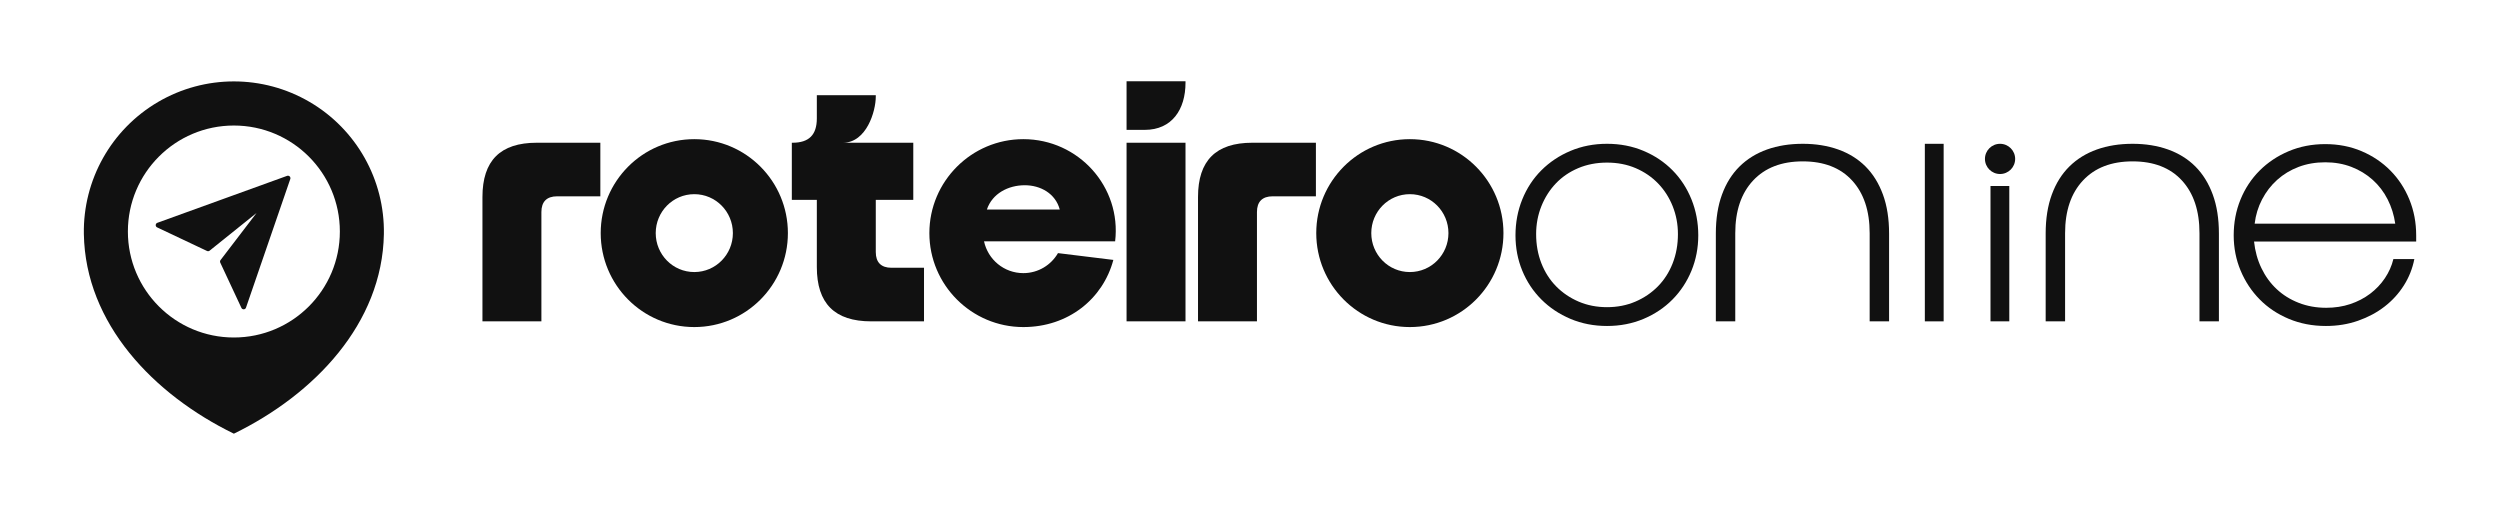
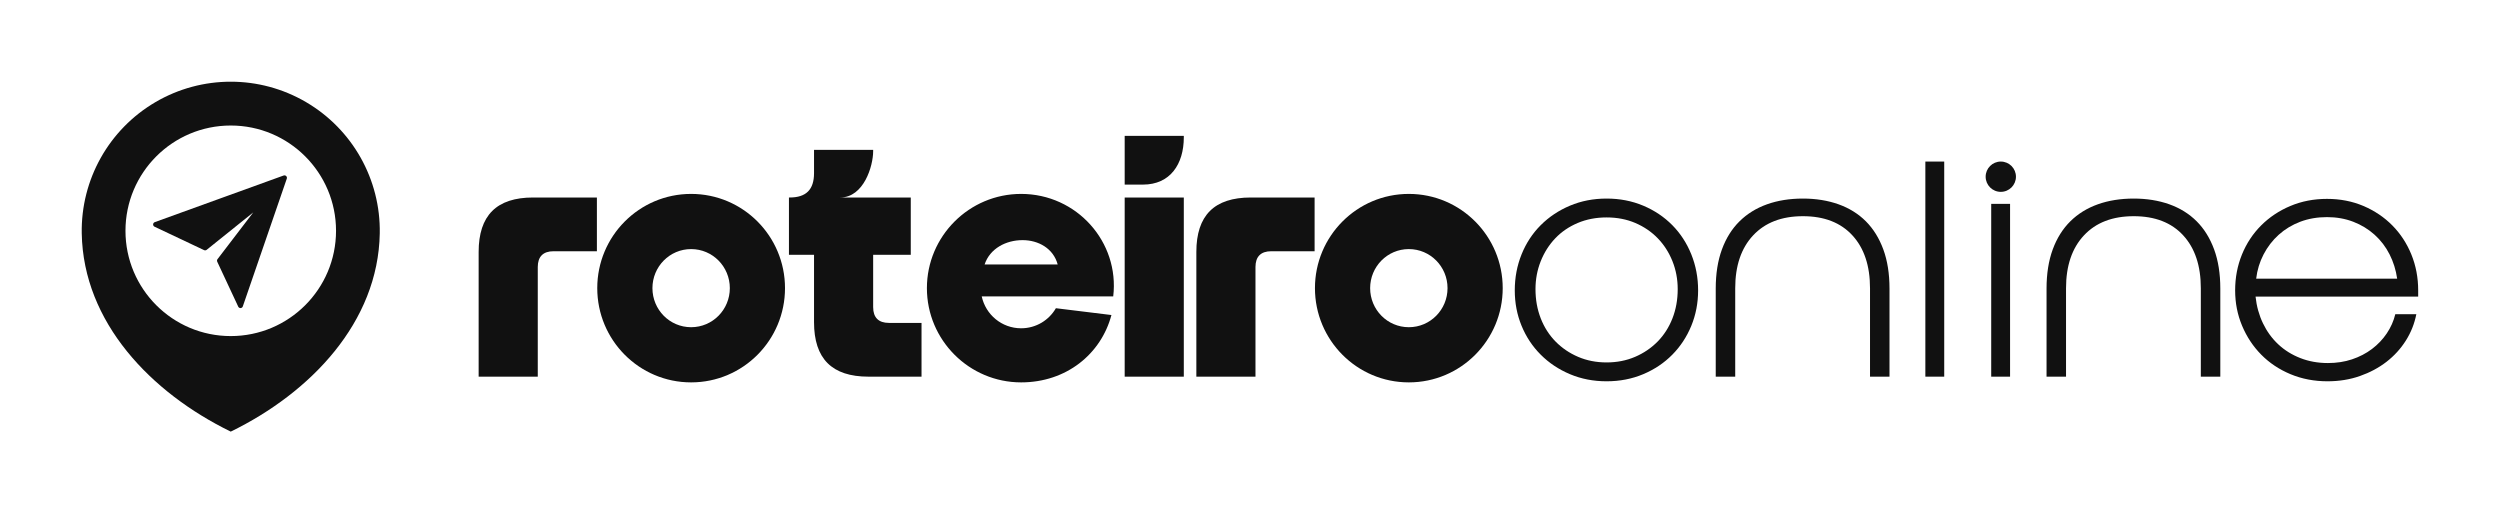
- <svg xmlns="http://www.w3.org/2000/svg" viewBox="0 0 1081.9 223.4" width="1082" height="223">
-   <g transform="translate(100.38 31.15) scale(0.1492)">
+ <svg xmlns="http://www.w3.org/2000/svg" viewBox="0 0 1080.7 221.9" width="1081" height="222">
+   <g transform="translate(99.75 31.19) scale(0.14776)">
    <g transform="translate(-540.5)">
      <path fill-rule="evenodd" fill="#111111" d="M976.43 471.61 C971.89 731.57 774.18 937.53 540.50 1051.50 C306.82 937.53 109.11 731.57 104.57 471.61 A436.0 436.0 0 1 1 976.43 471.61Z M232.5 464.0 a308.0 308.0 0 1 0 616.0 0 a308.0 308.0 0 1 0 -616.0 0Z" />
      <polygon points="697.64,309.03 320.58,445.49 465.53,514.01 648.25,367.28 507.49,551.36 568.93,682.86" fill="#111111" stroke="#111111" stroke-width="14.44" stroke-linejoin="round" />
    </g>
  </g>
-   <g transform="translate(-24.40 -283.88)">
+   <g transform="translate(-25.65 -260.41)">
    <g fill="#111111">
      <path d="M 258.117 423.211 L 232.559 423.211 L 232.559 369.309 C 232.559 353.508 240.305 345.766 256.105 345.766 L 283.676 345.766 L 283.676 368.996 L 264.934 368.996 C 260.441 368.996 258.117 371.32 258.117 375.812 Z M 258.117 423.211 " />
      <path d="M 324.41 401.836 C 333.707 401.836 341.141 394.246 341.141 384.949 C 341.141 375.656 333.707 368.066 324.41 368.066 C 315.117 368.066 307.684 375.656 307.684 384.949 C 307.684 394.246 315.117 401.836 324.41 401.836 M 324.41 344.215 C 346.871 344.215 364.992 362.492 364.992 384.949 C 364.992 407.41 346.871 425.688 324.41 425.688 C 301.953 425.688 283.832 407.41 283.832 384.949 C 283.832 362.492 301.953 344.215 324.41 344.215 " />
      <path d="M 377.539 325.164 L 403.098 325.164 L 403.098 325.781 C 403.098 332.133 399.07 345.766 388.848 345.766 L 419.359 345.766 L 419.359 370.547 L 403.098 370.547 L 403.098 393.16 C 403.098 397.652 405.422 399.977 409.91 399.977 L 424.008 399.977 L 424.008 423.211 L 401.082 423.211 C 385.285 423.211 377.539 415.465 377.539 399.668 L 377.539 370.547 L 366.695 370.547 L 366.695 345.766 L 367.008 345.766 C 374.133 345.766 377.539 342.355 377.539 335.23 Z M 377.539 325.164 " />
      <path d="M 482.867 374.727 C 481.008 367.758 474.504 364.195 467.688 364.195 C 460.562 364.195 453.594 367.758 451.27 374.727 Z M 467.066 402.301 C 473.574 402.301 479.148 398.738 482.094 393.625 L 506.102 396.57 C 501.609 413.453 486.582 425.688 467.066 425.688 C 444.609 425.688 426.332 407.41 426.332 384.953 C 426.332 362.492 444.609 344.215 467.066 344.215 C 491.074 344.215 509.664 364.969 506.875 388.516 L 450.031 388.516 C 451.734 396.414 458.703 402.301 467.066 402.301 " />
      <path d="M 511.828 345.766 L 537.387 345.766 L 537.387 423.211 L 511.828 423.211 Z M 519.73 340.188 L 511.828 340.188 L 511.828 319.121 L 537.387 319.121 L 537.387 319.742 C 537.387 331.359 531.5 340.188 519.73 340.188 " />
      <path d="M 568.367 423.211 L 542.809 423.211 L 542.809 369.309 C 542.809 353.508 550.555 345.766 566.352 345.766 L 593.926 345.766 L 593.926 368.996 L 575.18 368.996 C 570.691 368.996 568.367 371.32 568.367 375.812 Z M 568.367 423.211 " />
      <path d="M 634.66 401.836 C 643.953 401.836 651.391 394.246 651.391 384.949 C 651.391 375.656 643.953 368.066 634.66 368.066 C 625.367 368.066 617.934 375.656 617.934 384.949 C 617.934 394.246 625.367 401.836 634.66 401.836 M 634.66 344.215 C 657.121 344.215 675.242 362.492 675.242 384.949 C 675.242 407.41 657.121 425.688 634.66 425.688 C 612.203 425.688 594.078 407.41 594.078 384.949 C 594.078 362.492 612.203 344.215 634.66 344.215 " />
    </g>
    <g fill="#111111">
      <path d="M 720.148 354.379 C 715.605 354.379 711.438 355.184 707.652 356.785 C 703.867 358.391 700.637 360.594 697.965 363.402 C 695.289 366.207 693.195 369.508 691.68 373.293 C 690.168 377.082 689.41 381.109 689.41 385.387 C 689.41 389.93 690.168 394.141 691.68 398.016 C 693.195 401.891 695.336 405.234 698.098 408.043 C 700.855 410.848 704.113 413.051 707.852 414.656 C 711.594 416.258 715.695 417.062 720.148 417.062 C 724.602 417.062 728.703 416.258 732.445 414.656 C 736.188 413.051 739.438 410.848 742.203 408.043 C 744.961 405.234 747.102 401.891 748.617 398.016 C 750.129 394.141 750.891 389.93 750.891 385.387 C 750.891 381.109 750.129 377.082 748.617 373.293 C 747.102 369.508 744.984 366.207 742.27 363.402 C 739.551 360.594 736.32 358.391 732.578 356.785 C 728.836 355.184 724.695 354.379 720.148 354.379 M 720.148 425.215 C 714.445 425.215 709.168 424.188 704.312 422.141 C 699.453 420.09 695.246 417.285 691.68 413.719 C 688.117 410.16 685.355 405.992 683.395 401.223 C 681.434 396.461 680.457 391.355 680.457 385.922 C 680.457 380.398 681.434 375.211 683.395 370.352 C 685.355 365.496 688.117 361.285 691.68 357.723 C 695.246 354.16 699.453 351.352 704.312 349.301 C 709.168 347.254 714.445 346.227 720.148 346.227 C 725.852 346.227 731.129 347.254 735.988 349.301 C 740.844 351.352 745.031 354.16 748.551 357.723 C 752.07 361.285 754.809 365.496 756.77 370.352 C 758.727 375.211 759.711 380.398 759.711 385.922 C 759.711 391.355 758.727 396.461 756.77 401.223 C 754.809 405.992 752.07 410.16 748.551 413.719 C 745.031 417.285 740.844 420.09 735.988 422.141 C 731.129 424.188 725.852 425.215 720.148 425.215 " />
      <path d="M 775.75 423.211 L 767.328 423.211 L 767.328 385.117 C 767.328 378.703 768.219 373.07 770.004 368.215 C 771.781 363.359 774.324 359.305 777.621 356.051 C 780.914 352.801 784.883 350.352 789.516 348.699 C 794.145 347.051 799.316 346.227 805.02 346.227 C 810.633 346.227 815.754 347.051 820.391 348.699 C 825.02 350.352 828.965 352.801 832.219 356.051 C 835.469 359.305 837.984 363.359 839.77 368.215 C 841.551 373.07 842.441 378.703 842.441 385.117 L 842.441 423.211 L 834.02 423.211 L 834.02 384.988 C 834.02 375.277 831.48 367.656 826.402 362.133 C 821.324 356.609 814.195 353.848 805.02 353.848 C 795.84 353.848 788.668 356.609 783.5 362.133 C 778.332 367.656 775.75 375.277 775.75 384.988 Z M 775.75 423.211 " />
-       <path d="M866.098 423.211 L857.945 423.211 L857.945 346.23 L866.098 346.23 Z" />
-       <path d="M886.41 364.528 L894.562 364.528 L894.562 423.211 L886.41 423.211 Z M884.006 352.779 a6.549 6.549 0 1 0 13.098 0 a6.549 6.549 0 1 0 -13.098 0Z" />
+       <path d="M866.098 423.211 L857.945 423.211 L857.945 330.23 L866.098 330.23 Z" />
+       <path d="M886.41 348.528 L894.562 348.528 L894.562 423.211 L886.41 423.211 Z M884.006 336.779 a6.549 6.549 0 1 0 13.098 0 a6.549 6.549 0 1 0 -13.098 0Z" />
      <path d="M 918.754 423.211 L 910.332 423.211 L 910.332 385.117 C 910.332 378.703 911.223 373.07 913.008 368.215 C 914.789 363.359 917.328 359.305 920.625 356.051 C 923.918 352.801 927.887 350.352 932.52 348.699 C 937.152 347.051 942.32 346.227 948.023 346.227 C 953.637 346.227 958.758 347.051 963.395 348.699 C 968.023 350.352 971.969 352.801 975.223 356.051 C 978.473 359.305 980.988 363.359 982.773 368.215 C 984.555 373.07 985.445 378.703 985.445 385.117 L 985.445 423.211 L 977.023 423.211 L 977.023 384.988 C 977.023 375.277 974.484 367.656 969.406 362.133 C 964.328 356.609 957.199 353.848 948.023 353.848 C 938.844 353.848 931.672 356.609 926.508 362.133 C 921.336 367.656 918.754 375.277 918.754 384.988 Z M 918.754 423.211 " />
      <path d="M 1061.895 380.844 C 1061.359 377.102 1060.266 373.605 1058.617 370.352 C 1056.969 367.102 1054.809 364.27 1052.137 361.863 C 1049.461 359.461 1046.391 357.59 1042.914 356.25 C 1039.441 354.914 1035.652 354.246 1031.555 354.246 C 1027.367 354.246 1023.512 354.914 1019.992 356.25 C 1016.473 357.59 1013.379 359.461 1010.703 361.863 C 1008.031 364.27 1005.848 367.102 1004.156 370.352 C 1002.461 373.605 1001.395 377.102 1000.949 380.844 Z M 1000.68 388.594 C 1001.125 392.785 1002.195 396.637 1003.887 400.156 C 1005.578 403.676 1007.785 406.703 1010.504 409.242 C 1013.219 411.785 1016.406 413.766 1020.062 415.191 C 1023.711 416.617 1027.676 417.328 1031.957 417.328 C 1035.699 417.328 1039.172 416.797 1042.379 415.727 C 1045.586 414.656 1048.461 413.164 1051 411.25 C 1053.539 409.332 1055.676 407.086 1057.414 404.5 C 1059.152 401.918 1060.375 399.152 1061.09 396.215 L 1070.18 396.215 C 1069.375 400.312 1067.863 404.121 1065.633 407.641 C 1063.406 411.16 1060.621 414.211 1057.281 416.797 C 1053.941 419.379 1050.109 421.43 1045.789 422.941 C 1041.465 424.457 1036.812 425.215 1031.82 425.215 C 1026.027 425.215 1020.684 424.188 1015.785 422.141 C 1010.883 420.094 1006.672 417.285 1003.152 413.719 C 999.633 410.16 996.871 405.992 994.867 401.223 C 992.863 396.461 991.859 391.355 991.859 385.922 C 991.859 380.398 992.84 375.23 994.801 370.418 C 996.758 365.605 999.523 361.422 1003.086 357.855 C 1006.648 354.293 1010.859 351.484 1015.715 349.434 C 1020.57 347.387 1025.852 346.363 1031.555 346.363 C 1037.254 346.363 1042.512 347.387 1047.324 349.434 C 1052.137 351.484 1056.301 354.293 1059.82 357.855 C 1063.34 361.422 1066.078 365.605 1068.039 370.418 C 1070 375.23 1070.98 380.398 1070.98 385.922 L 1070.98 388.594 Z M 1000.68 388.594 " />
    </g>
  </g>
</svg>
